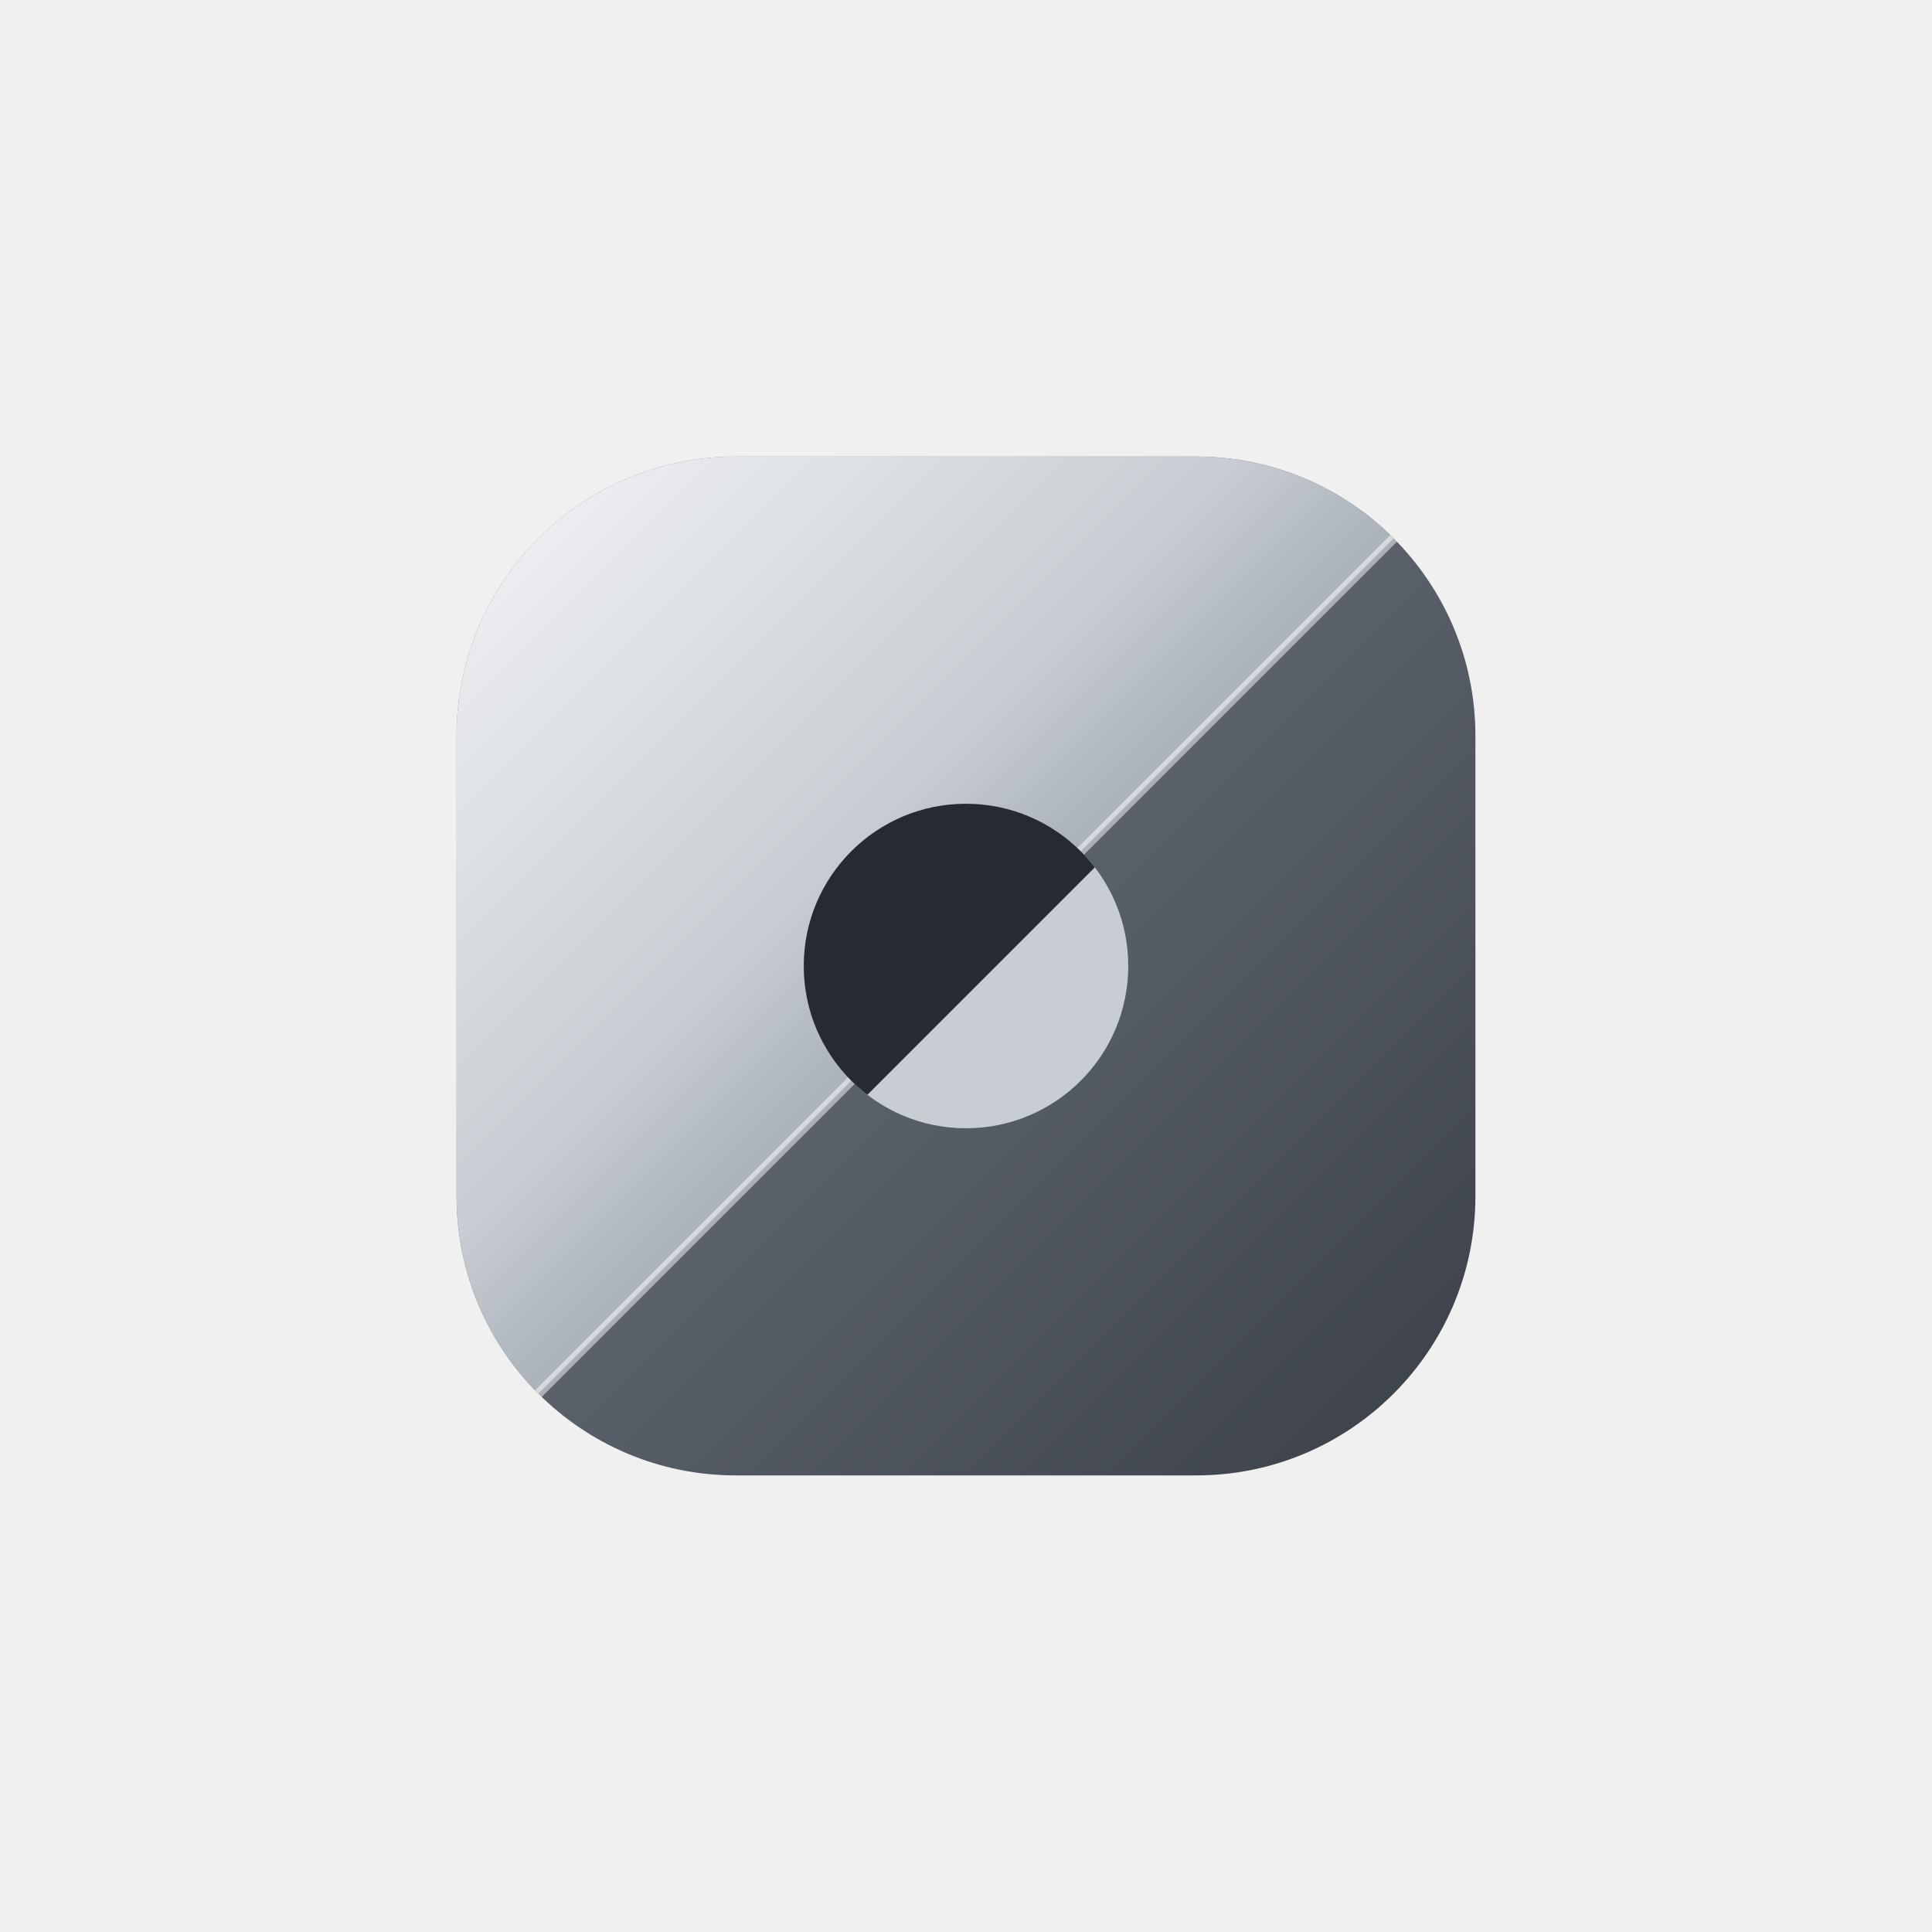
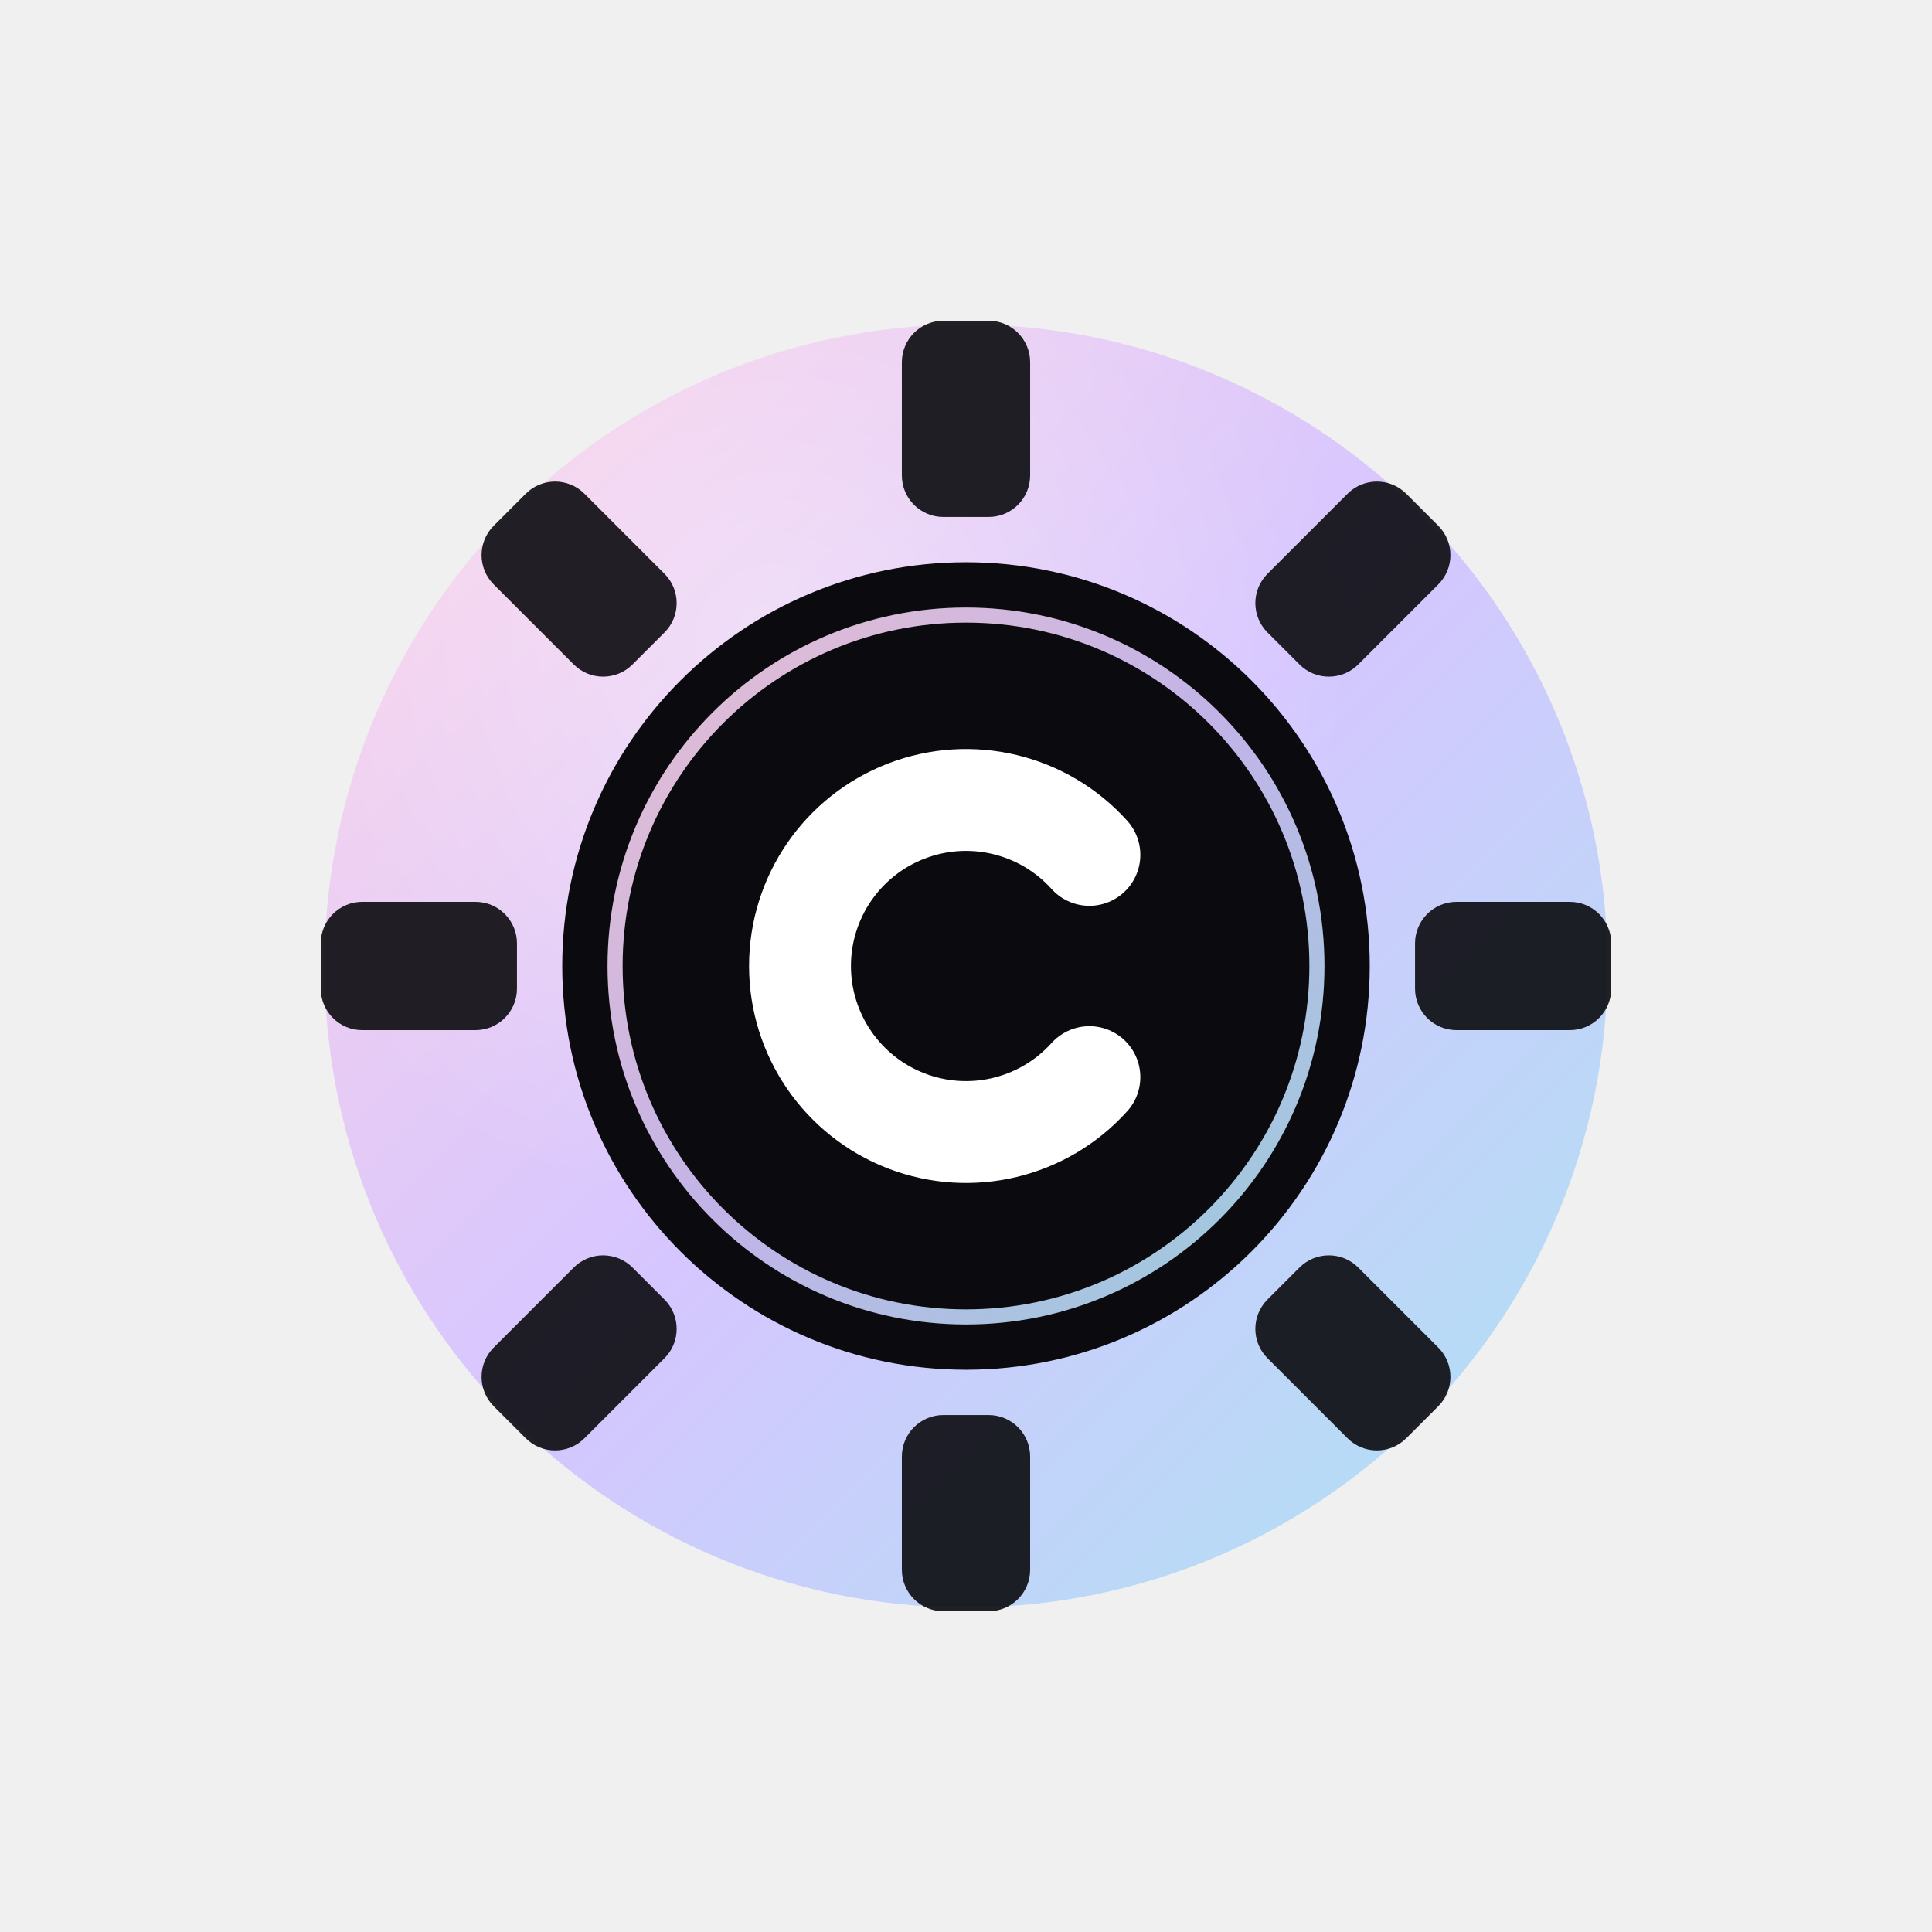
<svg xmlns="http://www.w3.org/2000/svg" viewBox="0 0 1024 1024">
  <defs>
-     <linearGradient id="ti" x1="0" y1="0" x2="1" y2="1">
-       <stop offset="0" stop-color="#F4F5F7" />
-       <stop offset="0.38" stop-color="#C8CDD3" />
-       <stop offset="0.62" stop-color="#8E959F" />
-       <stop offset="1" stop-color="#C8CDD3" />
+     <linearGradient id="p" x1="0" y1="0" x2="1" y2="1">
+       <stop offset="0" stop-color="#FFD3E6" />
+       <stop offset="0.5" stop-color="#D6C6FF" />
+       <stop offset="1" stop-color="#A9E4F2" />
    </linearGradient>
-     <linearGradient id="tiDark" x1="0" y1="0" x2="1" y2="1">
-       <stop offset="0" stop-color="#7C838D" />
-       <stop offset="1" stop-color="#3A3F47" />
-     </linearGradient>
-     <clipPath id="tile">
-       <rect x="242" y="242" width="540" height="540" rx="148" />
-     </clipPath>
-     <clipPath id="pip">
-       <circle cx="512" cy="512" r="86" />
-     </clipPath>
+     <radialGradient id="sheen" cx="35%" cy="25%" r="75%">
+       <stop offset="0" stop-color="#FFFFFF" stop-opacity="0.35" />
+       <stop offset="0.6" stop-color="#FFFFFF" stop-opacity="0" />
+     </radialGradient>
  </defs>
-   <g clip-path="url(#tile)">
-     <rect x="242" y="242" width="540" height="540" fill="url(#tiDark)" />
-     <polygon points="242,242 782,242 242,782" fill="url(#ti)" />
-     <line x1="782" y1="242" x2="242" y2="782" stroke="#fff" stroke-opacity="0.5" stroke-width="5" />
-   </g>
-   <g clip-path="url(#pip)">
-     <rect x="400" y="400" width="240" height="240" fill="#C8CDD3" />
-     <polygon points="400,400 640,400 400,640" fill="#262A31" />
-   </g>
+   <circle cx="512" cy="512" r="340" fill="url(#p)" />
+   <circle cx="512" cy="512" r="340" fill="url(#sheen)" />
+   <rect x="478" y="170" width="68" height="104" rx="22" fill="#0B0B0F" fill-opacity="0.9" transform="rotate(0 512 512)" />
+   <rect x="478" y="170" width="68" height="104" rx="22" fill="#0B0B0F" fill-opacity="0.9" transform="rotate(45 512 512)" />
+   <rect x="478" y="170" width="68" height="104" rx="22" fill="#0B0B0F" fill-opacity="0.9" transform="rotate(90 512 512)" />
+   <rect x="478" y="170" width="68" height="104" rx="22" fill="#0B0B0F" fill-opacity="0.9" transform="rotate(135 512 512)" />
+   <rect x="478" y="170" width="68" height="104" rx="22" fill="#0B0B0F" fill-opacity="0.9" transform="rotate(180 512 512)" />
+   <rect x="478" y="170" width="68" height="104" rx="22" fill="#0B0B0F" fill-opacity="0.9" transform="rotate(225 512 512)" />
+   <rect x="478" y="170" width="68" height="104" rx="22" fill="#0B0B0F" fill-opacity="0.9" transform="rotate(270 512 512)" />
+   <rect x="478" y="170" width="68" height="104" rx="22" fill="#0B0B0F" fill-opacity="0.9" transform="rotate(315 512 512)" />
+   <circle cx="512" cy="512" r="214" fill="#0B0B0F" />
+   <circle cx="512" cy="512" r="186" fill="none" stroke="url(#p)" stroke-width="8" stroke-opacity="0.9" />
+   <path d="M 577.4 453.1 A 88 88 0 1 0 577.4 570.9" fill="none" stroke="#FFFFFF" stroke-width="54" stroke-linecap="round" />
</svg>
